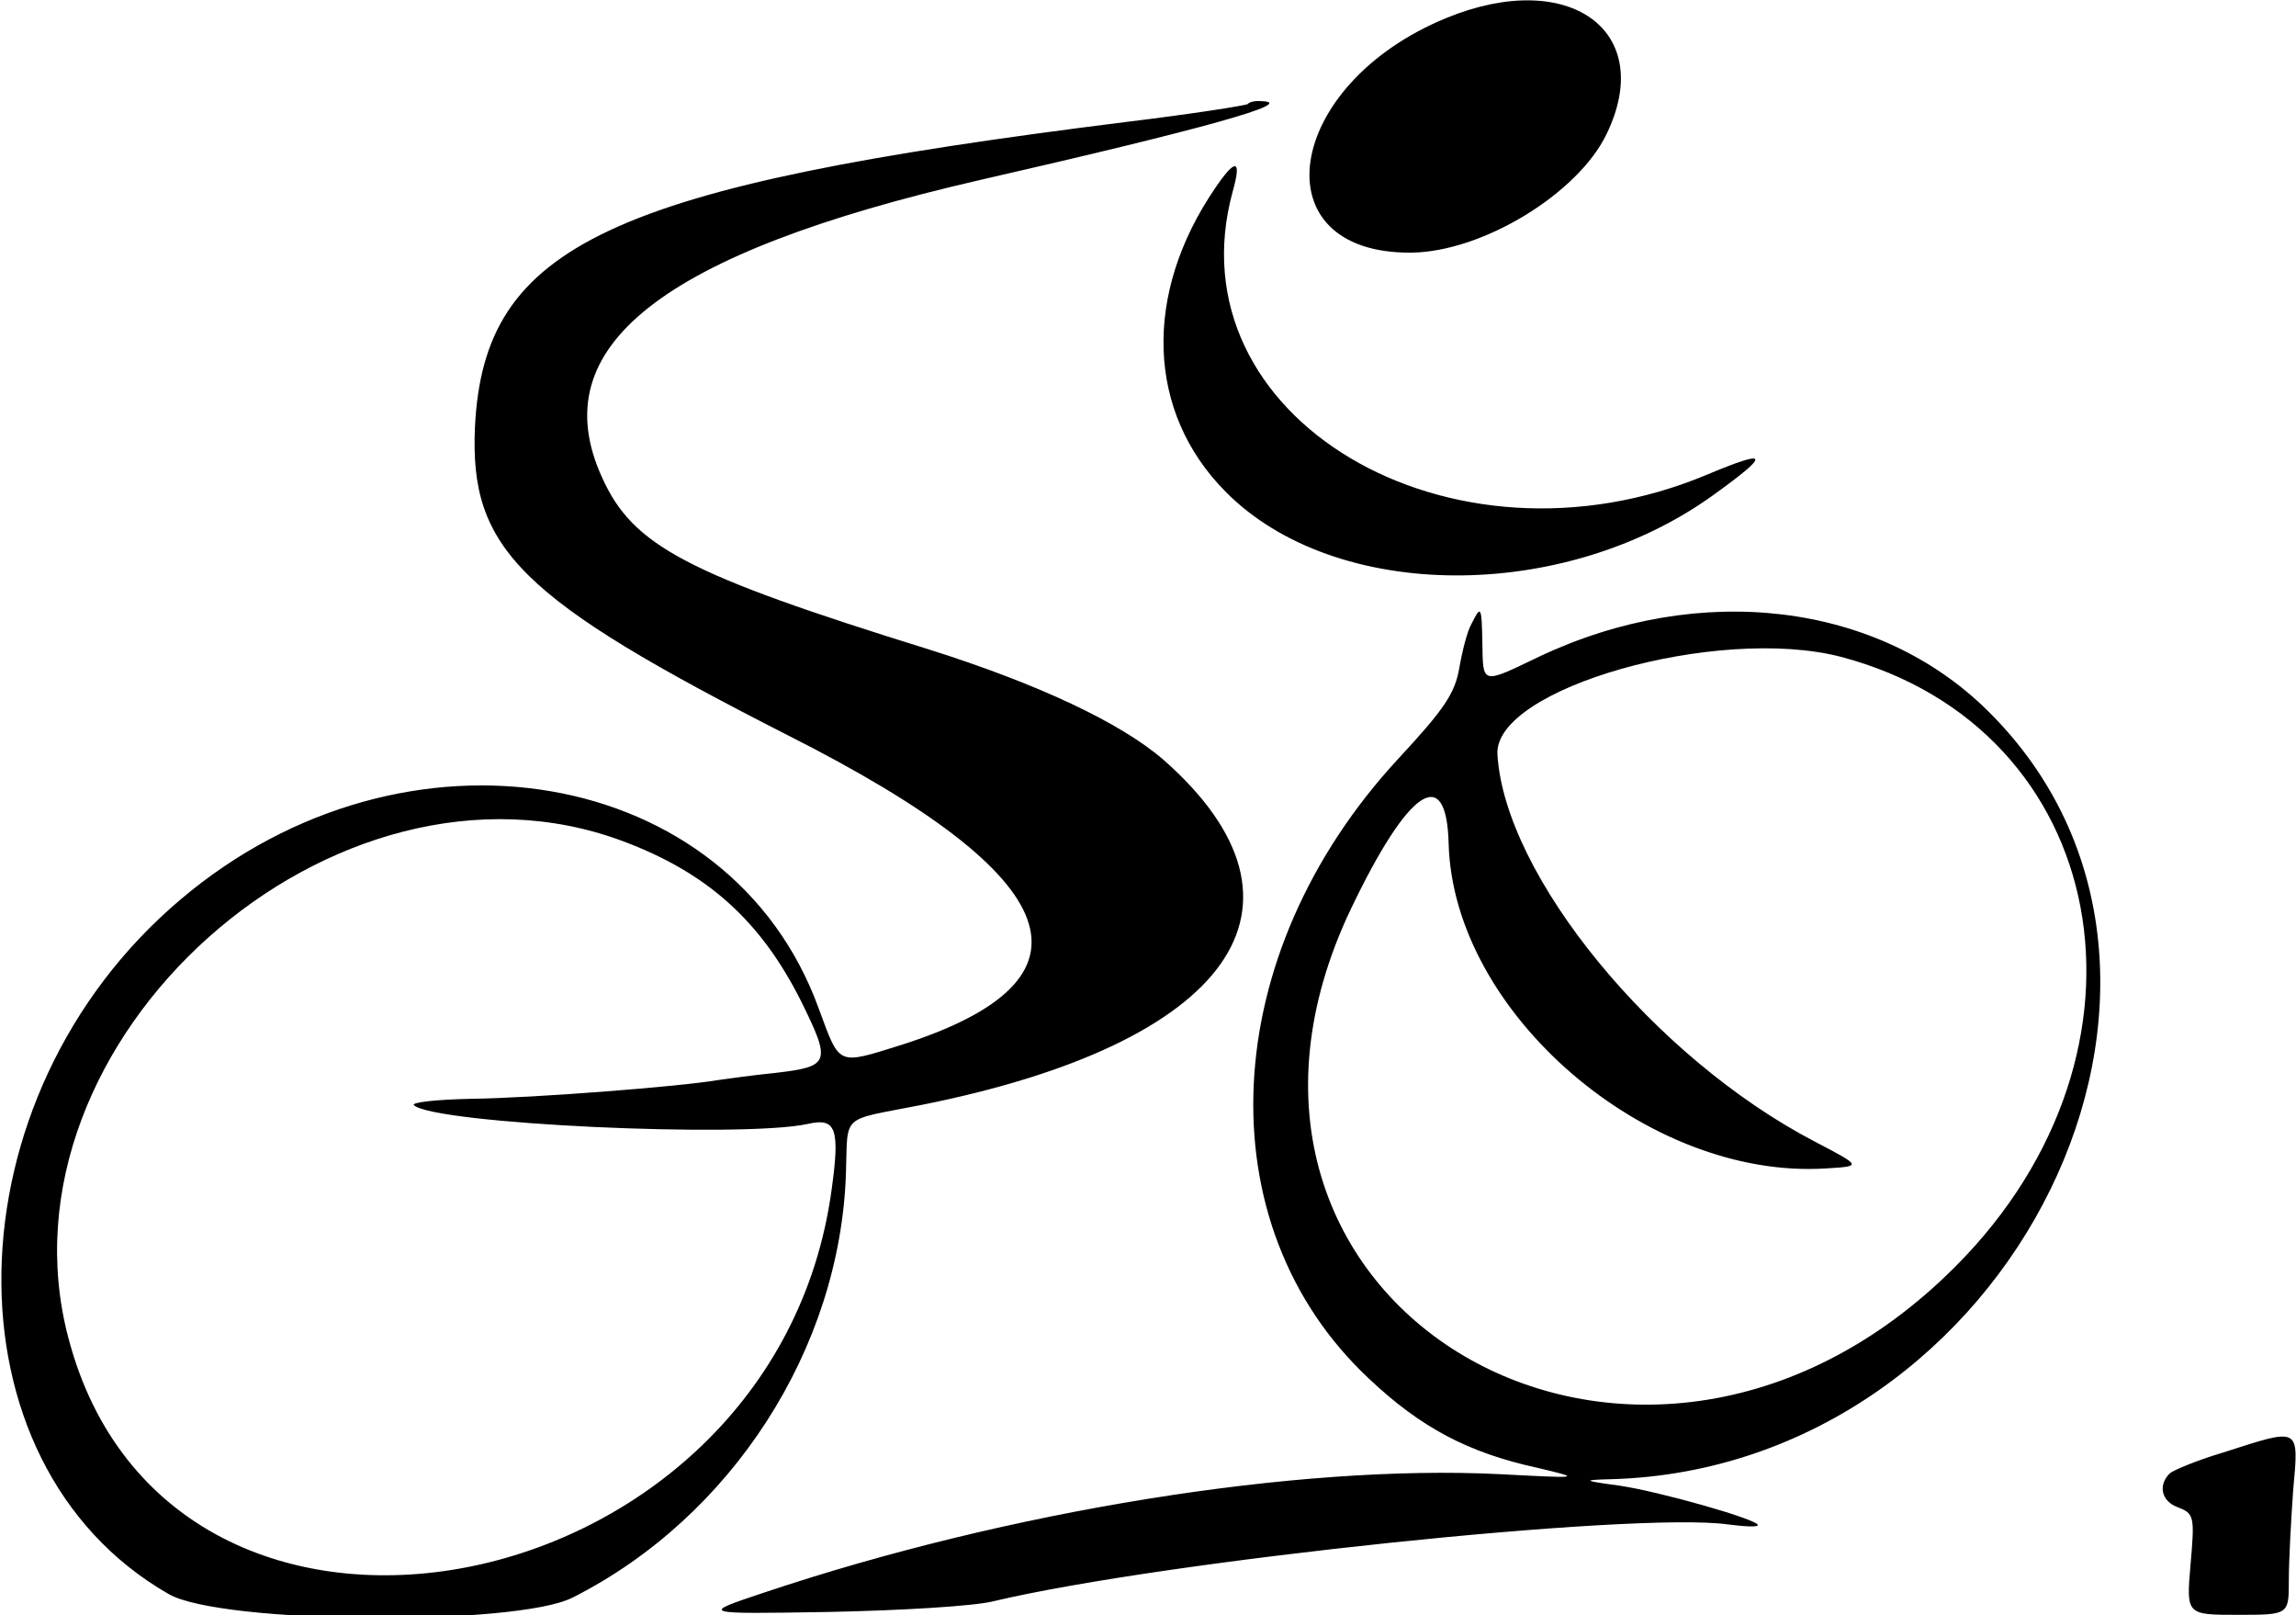
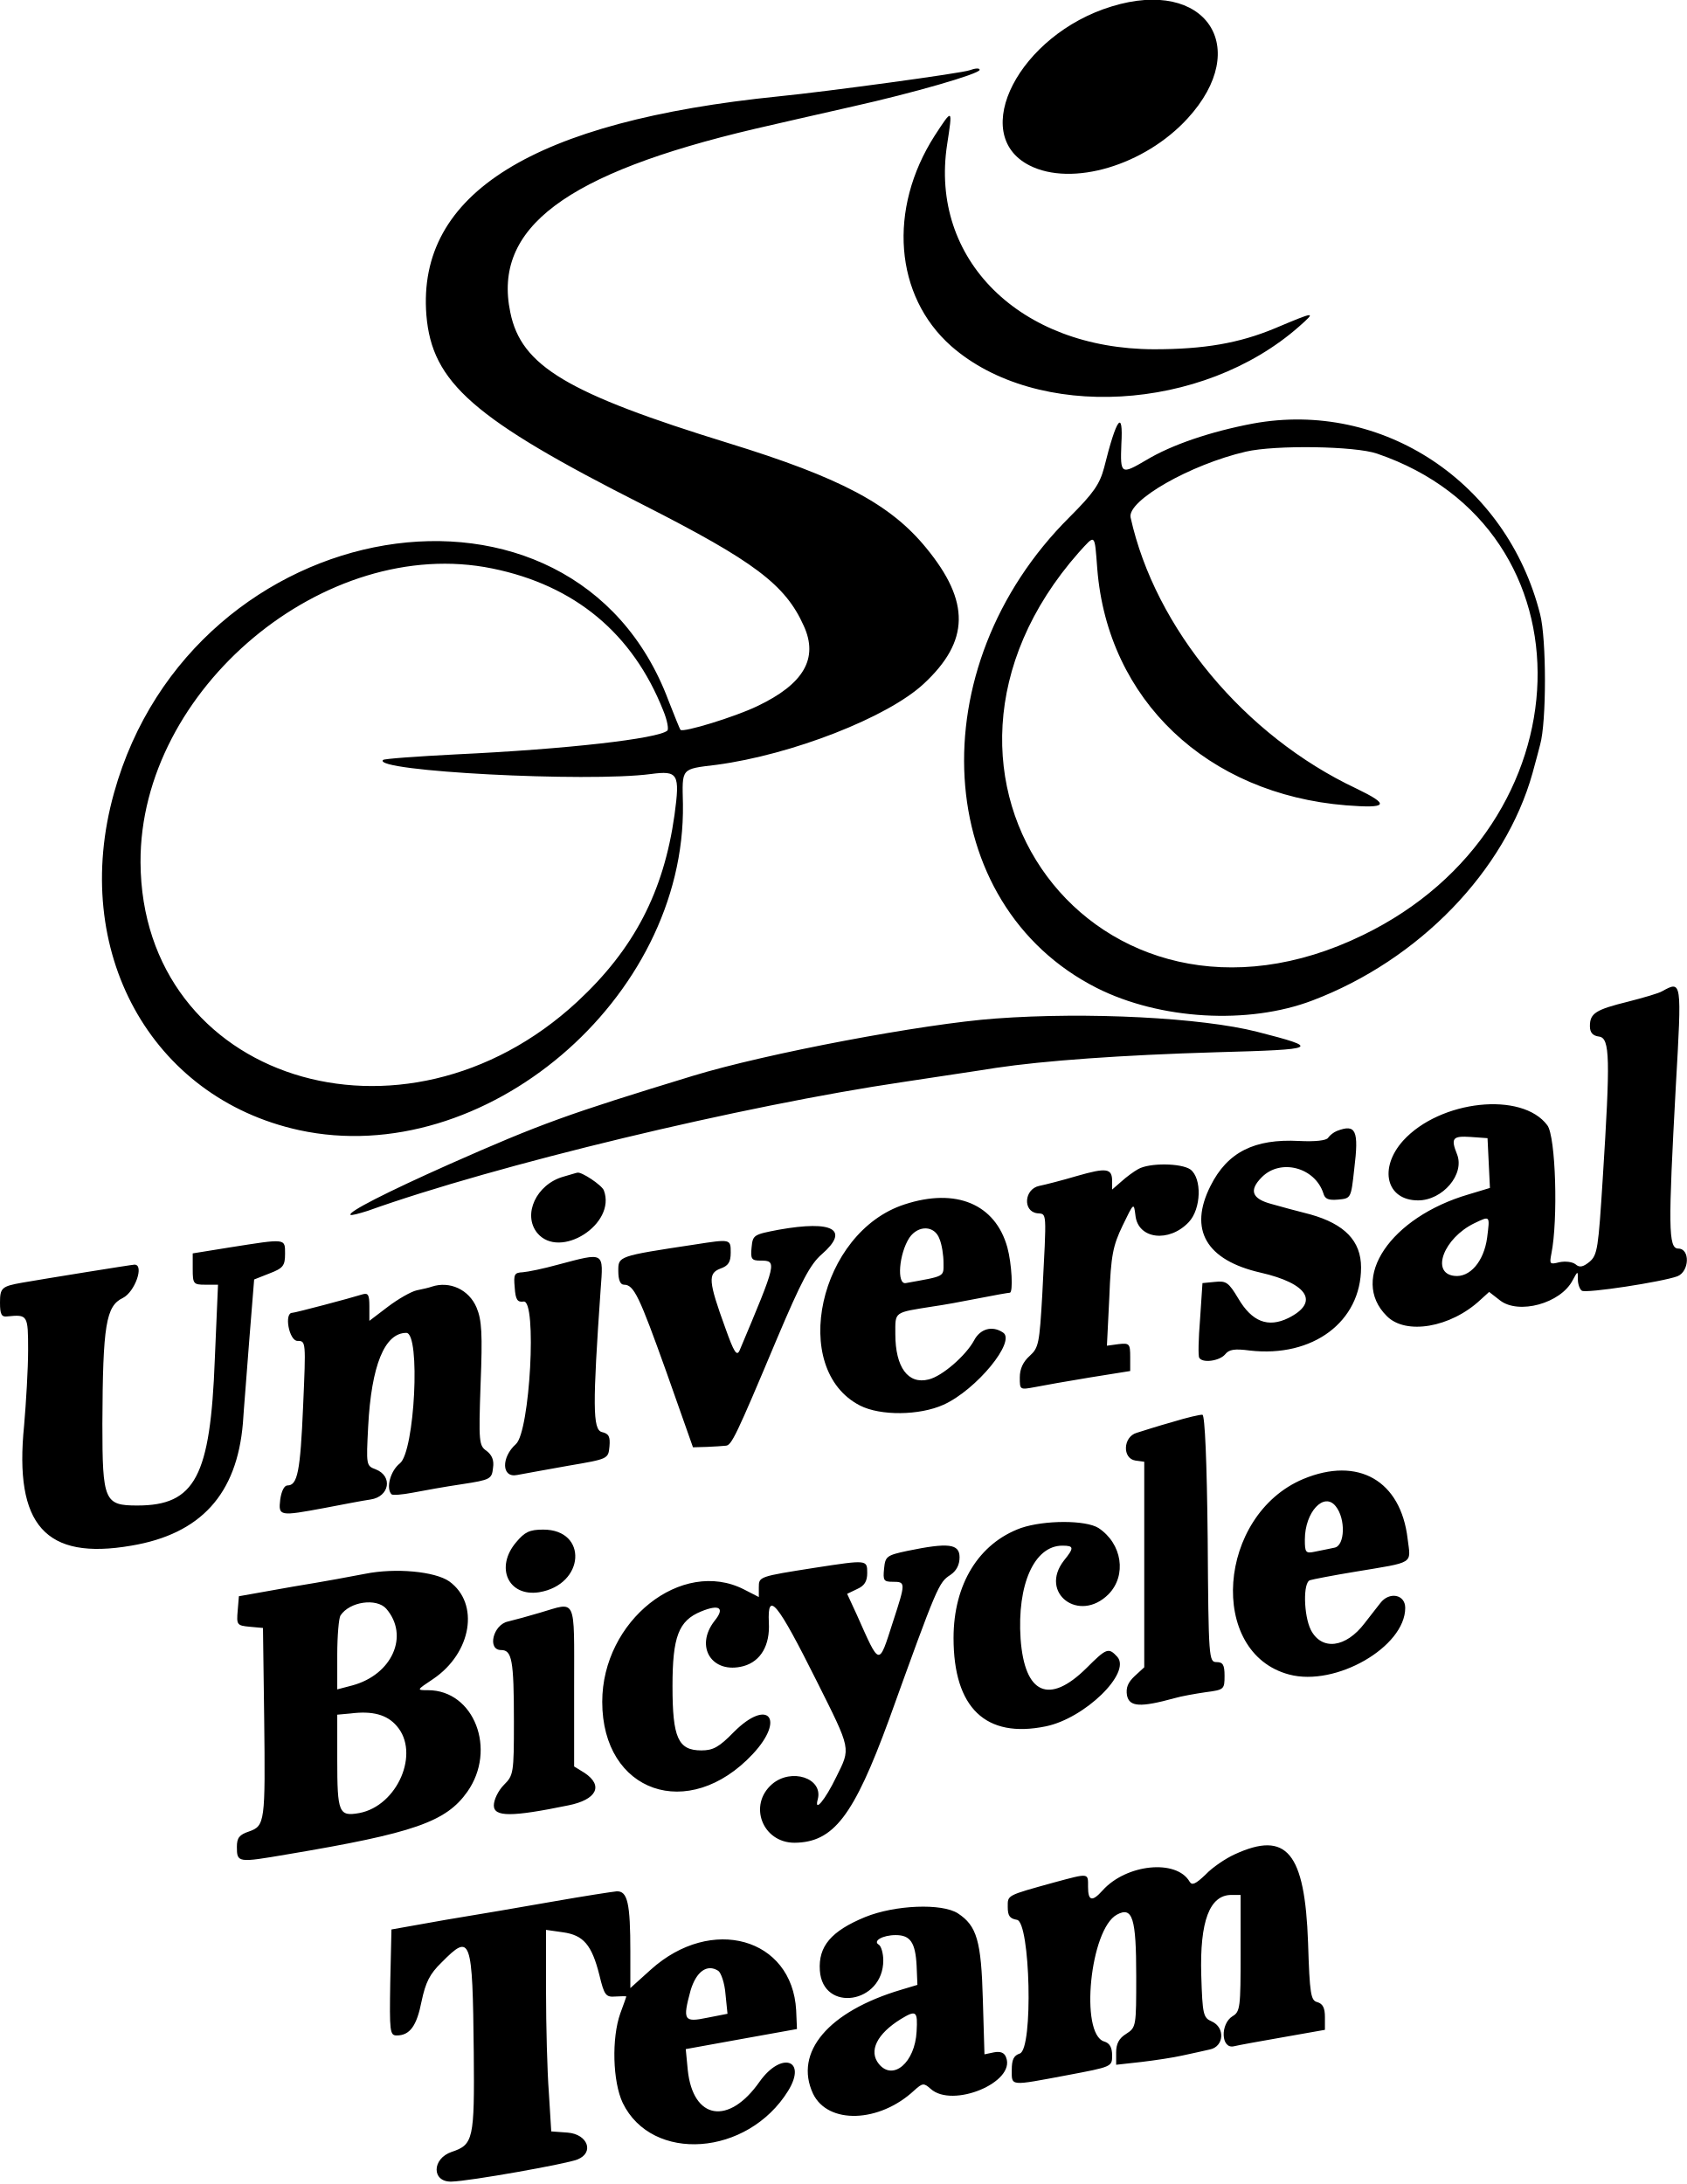
- <svg xmlns="http://www.w3.org/2000/svg" version="1.0" width="283.465pt" height="199.311pt" viewBox="0 0 283.465 199.311" preserveAspectRatio="xMidYMid meet">
-   <g transform="translate(0,199.311) scale(0.088583,-0.088583)" fill="#000000" stroke="none">
-     <path d="M2016 2225 c-227 -93 -262 -329 -49 -327 99 1 232 82 272 165 70 144 -52 232 -223 162z M1739 2105 c-3 -2 -79 -14 -170 -25 -721 -90 -894 -171 -907 -424 -8 -171 62 -240 437 -431 392 -198 443 -340 157 -431 -90 -28 -85 -30 -115 51 -123 339 -576 417 -889 152 -326 -275 -335 -786 -17 -968 72 -42 484 -45 563 -5 222 112 373 347 381 591 3 84 -9 73 103 95 434 86 570 278 340 481 -60 52 -175 106 -327 154 -338 105 -413 144 -456 240 -83 182 83 312 526 414 315 72 443 108 394 110 -9 1 -18 -1 -20 -4z m-871 -1027 c118 -44 192 -111 248 -222 43 -87 41 -92 -36 -101 -30 -3 -66 -8 -80 -10 -52 -9 -258 -25 -343 -26 -49 -1 -85 -5 -80 -9 29 -26 457 -46 549 -26 39 9 45 -6 33 -92 -80 -586 -923 -748 -1064 -205 -108 413 371 841 773 691z M1693 1987 c-100 -147 -95 -311 15 -422 152 -154 471 -156 681 -4 79 57 77 64 -9 28 -359 -151 -748 80 -662 394 13 46 4 47 -25 4z M2051 1381 c-6 -10 -13 -38 -17 -61 -6 -36 -21 -58 -85 -127 -253 -273 -271 -649 -41 -864 72 -68 138 -103 234 -124 63 -15 63 -15 -52 -9 -282 14 -685 -51 -1025 -165 -90 -30 -90 -30 90 -27 99 2 203 8 230 15 236 56 893 125 1023 107 23 -3 42 -4 42 -1 0 8 -138 47 -193 55 -52 7 -52 8 -10 9 559 17 895 703 524 1070 -153 152 -402 182 -626 76 -81 -39 -78 -39 -79 20 -1 51 -2 52 -15 26z m514 -46 c377 -99 462 -548 160 -850 -443 -444 -1105 -52 -842 499 80 167 133 203 136 91 6 -236 277 -469 526 -453 50 3 50 3 -15 37 -225 117 -433 371 -443 540 -5 92 306 180 478 136z M3098 226 c-37 -11 -70 -25 -74 -29 -17 -17 -11 -39 11 -47 23 -9 24 -12 18 -80 -6 -70 -6 -70 66 -70 71 0 71 0 71 48 0 27 3 83 6 125 8 90 11 88 -98 53z" />
+ <svg xmlns="http://www.w3.org/2000/svg" version="1.0" width="283.465pt" height="367.154pt" viewBox="0 0 283.465 367.154" preserveAspectRatio="xMidYMid meet">
+   <g transform="translate(0,367.1541) scale(0.067492,-0.067492)" fill="#000000" stroke="none">
+     <path d="M2769 5424 c-230 -70 -358 -318 -205 -396 106 -54 287 0 394 117 162 177 45 351 -189 279z M2415 5265 c-17 -7 -354 -53 -475 -65 -612 -62 -902 -242 -878 -545 14 -168 116 -258 541 -473 275 -140 353 -198 399 -301 37 -81 0 -145 -116 -200 -56 -27 -184 -66 -191 -59 -2 2 -15 35 -30 73 -237 633 -1185 475 -1381 -230 -110 -393 91 -759 461 -840 460 -100 963 327 956 812 -2 91 -6 87 84 98 187 25 426 118 516 202 114 106 116 204 6 338 -89 109 -213 175 -492 261 -402 124 -517 192 -544 326 -44 210 137 346 609 457 47 11 157 36 245 56 148 33 315 81 315 91 0 5 -11 4 -25 -1z m-1189 -1241 c206 -42 350 -162 426 -354 10 -24 14 -47 10 -50 -24 -20 -249 -46 -525 -59 -98 -5 -181 -11 -183 -14 -28 -28 509 -56 667 -35 68 9 73 1 59 -102 -27 -192 -101 -334 -242 -465 -434 -402 -1085 -195 -1088 347 -2 431 460 817 876 732z M2328 5102 c-117 -183 -100 -399 41 -524 213 -187 626 -164 867 49 43 38 41 38 -61 -5 -89 -37 -176 -52 -301 -52 -334 1 -559 224 -515 510 14 91 14 91 -31 22z M3121 4385 c-106 -20 -203 -53 -266 -91 -63 -37 -65 -36 -62 40 5 88 -12 66 -43 -59 -11 -41 -26 -63 -86 -123 -377 -375 -343 -965 68 -1173 157 -79 377 -92 537 -31 266 101 480 323 548 566 8 28 16 60 19 71 16 56 16 263 0 325 -83 329 -393 534 -715 475z m309 -75 c549 -187 528 -926 -35 -1199 -664 -324 -1199 396 -708 953 42 46 39 49 46 -41 26 -326 273 -561 620 -589 104 -8 110 1 25 42 -278 131 -501 399 -562 675 -9 42 149 132 287 164 73 17 273 14 327 -5z M4140 2971 c-8 -5 -46 -16 -85 -26 -81 -20 -95 -29 -95 -61 0 -16 7 -24 23 -26 27 -4 28 -54 9 -353 -11 -174 -13 -191 -33 -208 -16 -13 -25 -15 -35 -6 -8 6 -25 8 -40 5 -24 -6 -25 -5 -20 21 17 84 11 292 -10 320 -63 85 -267 63 -359 -38 -62 -69 -42 -149 37 -149 61 0 117 65 97 115 -16 40 -11 46 34 43 l42 -3 3 -62 3 -62 -53 -16 c-195 -57 -298 -210 -204 -303 47 -48 159 -29 233 40 l22 20 27 -21 c46 -36 151 -8 181 50 13 24 13 24 13 2 0 -12 5 -25 10 -28 11 -7 200 22 238 36 30 12 32 69 2 69 -25 0 -25 55 -6 405 15 263 15 263 -34 236z m-436 -614 c-8 -59 -43 -100 -82 -95 -59 7 -26 94 50 131 40 19 39 20 32 -36z M2480 2903 c-180 -13 -572 -87 -755 -143 -311 -95 -378 -119 -606 -220 -157 -70 -253 -119 -246 -126 2 -2 21 3 43 10 318 114 934 262 1334 321 91 14 194 29 230 35 120 18 313 32 550 39 256 7 261 10 101 51 -137 35 -422 50 -651 33z M3330 2623 c-8 -3 -18 -11 -22 -17 -4 -7 -33 -10 -72 -8 -112 6 -179 -28 -221 -112 -55 -109 -11 -185 125 -216 118 -27 147 -74 69 -113 -51 -25 -91 -9 -125 49 -24 40 -30 44 -58 41 l-31 -3 -6 -90 c-4 -49 -5 -92 -2 -96 8 -14 50 -8 64 8 10 13 24 15 62 10 157 -18 277 72 277 207 0 66 -41 108 -126 132 -32 8 -76 20 -97 26 -49 13 -57 34 -24 67 47 47 132 24 153 -40 4 -15 13 -18 37 -16 32 3 32 3 40 76 12 97 4 113 -43 95z M2835 2528 c-11 -6 -30 -20 -42 -31 l-23 -20 0 21 c0 32 -14 34 -87 13 -37 -11 -80 -22 -95 -25 -37 -8 -41 -63 -5 -68 25 -3 24 12 13 -203 -7 -121 -9 -132 -31 -152 -17 -15 -25 -33 -25 -54 0 -31 0 -31 38 -24 20 4 82 15 137 24 l100 16 0 35 c0 33 -2 35 -29 32 l-29 -4 6 121 c4 104 9 128 33 178 28 58 28 58 32 26 6 -60 84 -69 133 -17 31 33 33 109 4 131 -23 16 -102 17 -130 1z M1403 2509 c-67 -19 -102 -94 -65 -140 56 -68 198 22 166 106 -5 13 -56 47 -66 44 -2 0 -17 -5 -35 -10z M2253 2440 c-213 -69 -288 -410 -111 -501 51 -26 148 -25 208 2 82 37 182 159 148 180 -27 18 -57 9 -72 -20 -20 -37 -79 -89 -113 -97 -51 -13 -83 30 -83 113 0 57 -5 53 95 69 22 3 72 12 112 20 40 8 75 14 78 14 9 0 5 73 -6 113 -30 108 -128 149 -256 107z m87 -86 c6 -14 10 -41 10 -59 0 -36 6 -33 -94 -51 -23 -4 -17 73 9 113 22 32 63 31 75 -3z M1940 2377 c-63 -12 -65 -13 -68 -44 -3 -29 0 -33 22 -33 42 0 41 -3 -52 -224 -7 -15 -14 -4 -35 55 -43 118 -44 137 -13 149 20 7 26 16 26 40 0 34 0 34 -90 20 -192 -29 -190 -29 -190 -66 0 -22 5 -34 14 -34 25 0 38 -28 106 -218 l66 -187 35 1 c19 1 40 2 47 3 14 1 25 23 127 266 61 144 83 186 112 211 70 61 28 85 -107 61z M573 2333 l-93 -15 0 -39 c0 -37 2 -39 31 -39 l32 0 -8 -186 c-11 -292 -49 -364 -193 -364 -82 0 -87 11 -87 204 1 246 9 293 51 313 30 15 54 83 29 83 -6 0 -229 -36 -280 -45 -51 -9 -55 -13 -55 -50 0 -29 4 -36 18 -34 51 5 52 4 52 -84 0 -46 -5 -130 -10 -188 -25 -248 53 -336 267 -299 173 29 263 128 278 305 2 33 10 127 16 209 l12 149 38 15 c34 13 39 19 39 49 0 39 3 38 -137 16z M1390 2290 c-36 -10 -75 -18 -88 -19 -21 -1 -23 -5 -20 -38 2 -31 7 -37 22 -35 34 6 16 -324 -19 -355 -37 -33 -36 -85 3 -77 15 3 72 13 127 23 100 17 100 17 103 48 2 24 -1 32 -19 36 -23 6 -23 68 -3 355 7 95 11 93 -106 62z M1075 2235 c-5 -2 -22 -6 -37 -9 -14 -3 -47 -22 -72 -41 l-46 -35 0 36 c0 29 -3 34 -17 30 -32 -10 -168 -46 -175 -46 -21 0 -8 -70 13 -70 21 0 21 -1 14 -162 -7 -164 -14 -198 -39 -198 -8 0 -15 -14 -18 -35 -5 -42 -2 -42 111 -21 42 8 93 18 114 21 47 7 56 58 13 75 -24 9 -24 10 -19 107 8 152 41 233 95 233 36 0 21 -296 -16 -325 -24 -19 -35 -62 -21 -77 3 -3 27 -1 53 4 26 5 81 15 122 21 72 11 75 13 78 41 3 19 -3 32 -16 42 -19 13 -20 22 -15 166 5 126 3 160 -10 191 -19 45 -67 67 -112 52z M2920 1898 c-36 -10 -76 -23 -89 -27 -34 -10 -36 -64 -3 -69 l22 -3 0 -256 0 -256 -24 -22 c-17 -16 -22 -29 -19 -48 6 -29 34 -30 118 -7 17 5 51 11 78 15 46 6 47 7 47 41 0 27 -4 34 -20 34 -19 0 -20 8 -22 307 -2 194 -7 307 -13 309 -5 1 -39 -7 -75 -18z M3246 1756 c-214 -90 -239 -433 -35 -487 116 -31 289 69 289 166 0 34 -40 41 -62 12 -9 -12 -27 -34 -39 -50 -47 -62 -107 -69 -134 -17 -18 36 -20 119 -2 124 6 2 57 12 112 21 150 25 139 18 131 82 -17 145 -123 206 -260 149z m81 -68 c25 -31 23 -98 -3 -103 -13 -3 -35 -7 -49 -10 -23 -5 -25 -2 -25 30 0 69 48 120 77 83z M2543 1634 c-105 -38 -168 -140 -168 -274 0 -174 80 -251 230 -220 97 20 213 133 178 173 -22 24 -27 22 -77 -28 -93 -92 -154 -65 -164 73 -9 135 34 232 104 232 29 0 30 -5 4 -37 -63 -81 38 -157 111 -84 46 47 34 126 -25 165 -32 20 -134 20 -193 0z M1286 1599 c-54 -63 -20 -137 57 -125 114 19 122 156 10 156 -34 0 -46 -6 -67 -31z M2260 1577 c-52 -11 -55 -14 -58 -44 -3 -30 -1 -33 22 -33 32 0 32 -2 0 -100 -36 -112 -32 -112 -90 18 l-24 52 25 12 c18 8 25 19 25 40 0 33 0 33 -130 13 -140 -22 -140 -22 -140 -49 l0 -24 -37 19 c-155 79 -353 -78 -353 -280 0 -226 215 -301 375 -130 82 88 38 140 -47 55 -37 -38 -52 -46 -81 -46 -58 0 -72 31 -72 160 0 123 15 163 71 186 46 19 60 9 34 -23 -51 -65 -6 -134 72 -113 43 12 66 52 63 108 -4 82 21 51 119 -145 87 -174 85 -166 49 -239 -28 -58 -56 -91 -46 -55 13 52 -66 78 -114 37 -60 -52 -24 -146 56 -146 97 1 147 66 235 306 121 336 124 342 153 361 15 10 23 25 23 44 0 34 -28 37 -130 16z M910 1520 c-25 -5 -106 -20 -180 -32 l-135 -24 -3 -36 c-3 -35 -2 -37 30 -40 l33 -3 3 -225 c3 -259 2 -268 -38 -282 -24 -8 -30 -16 -30 -38 0 -40 2 -40 125 -19 316 53 396 81 449 156 74 105 17 253 -98 253 -29 0 -29 0 13 28 96 65 116 188 40 243 -36 25 -134 34 -209 19z m52 -87 c58 -67 15 -164 -84 -191 l-38 -10 0 86 c0 48 4 92 8 98 23 35 90 44 114 17z m26 -292 c59 -67 2 -199 -93 -217 -51 -9 -55 0 -55 133 l0 112 33 3 c55 7 91 -3 115 -31z M1345 1423 c-27 -8 -63 -18 -80 -22 -37 -8 -52 -71 -17 -71 27 0 32 -24 32 -178 0 -129 -1 -134 -25 -158 -14 -14 -25 -37 -25 -51 0 -29 44 -29 185 0 71 14 89 49 41 81 l-26 16 0 200 c0 226 7 210 -85 183z M3075 821 c-22 -10 -55 -32 -72 -50 -25 -24 -34 -28 -40 -18 -33 57 -158 44 -217 -22 -26 -29 -36 -26 -36 9 0 35 4 35 -85 11 -119 -33 -115 -31 -115 -61 0 -22 5 -29 23 -32 33 -5 41 -322 7 -333 -15 -5 -20 -15 -20 -41 0 -41 -6 -40 138 -13 111 21 112 21 112 49 0 20 -6 31 -20 35 -61 19 -35 280 32 316 39 21 48 -9 48 -153 0 -125 0 -128 -25 -144 -18 -11 -25 -25 -25 -46 l0 -31 63 7 c34 4 80 11 102 16 22 5 52 11 68 15 36 7 39 55 5 70 -21 9 -23 17 -26 115 -4 135 21 200 75 200 l23 0 0 -145 c0 -134 -1 -146 -20 -157 -31 -19 -29 -82 3 -75 12 3 68 13 125 23 l102 18 0 32 c0 22 -5 33 -19 37 -16 4 -19 19 -23 148 -8 225 -53 280 -183 220z M1380 704 c-74 -13 -196 -34 -270 -46 l-135 -24 -3 -132 c-2 -122 -1 -132 16 -132 33 0 50 24 62 85 10 47 20 68 50 97 73 74 77 63 80 -224 2 -217 -1 -230 -55 -248 -50 -17 -50 -76 0 -74 44 1 286 44 313 55 43 17 26 63 -24 67 l-41 3 -6 97 c-4 53 -7 166 -7 251 l0 154 42 -6 c51 -7 72 -31 91 -107 12 -50 16 -55 40 -53 15 1 27 1 27 0 0 -1 -7 -20 -15 -42 -22 -62 -19 -170 6 -223 73 -150 311 -133 412 30 48 78 -17 99 -71 23 -77 -110 -166 -95 -179 29 l-5 52 138 25 139 25 -2 47 c-10 180 -211 237 -362 101 l-51 -46 0 90 c0 122 -7 152 -34 151 -11 -1 -82 -12 -156 -25z m409 -173 c7 -5 16 -31 18 -58 l5 -49 -51 -10 c-58 -12 -61 -6 -41 68 14 47 41 67 69 49z M2155 665 c-85 -35 -117 -73 -113 -133 7 -106 158 -83 158 25 0 17 -5 35 -11 39 -16 9 9 24 42 24 36 0 49 -18 52 -76 l2 -48 -40 -12 c-182 -54 -268 -156 -220 -259 37 -77 165 -73 252 8 21 19 24 19 41 4 54 -49 212 16 188 78 -4 12 -14 16 -30 13 l-24 -5 -4 136 c-4 147 -15 184 -62 215 -40 26 -157 21 -231 -9z m128 -285 c-4 -78 -59 -124 -94 -81 -26 32 -5 75 55 112 38 23 42 20 39 -31z" />
  </g>
</svg>
